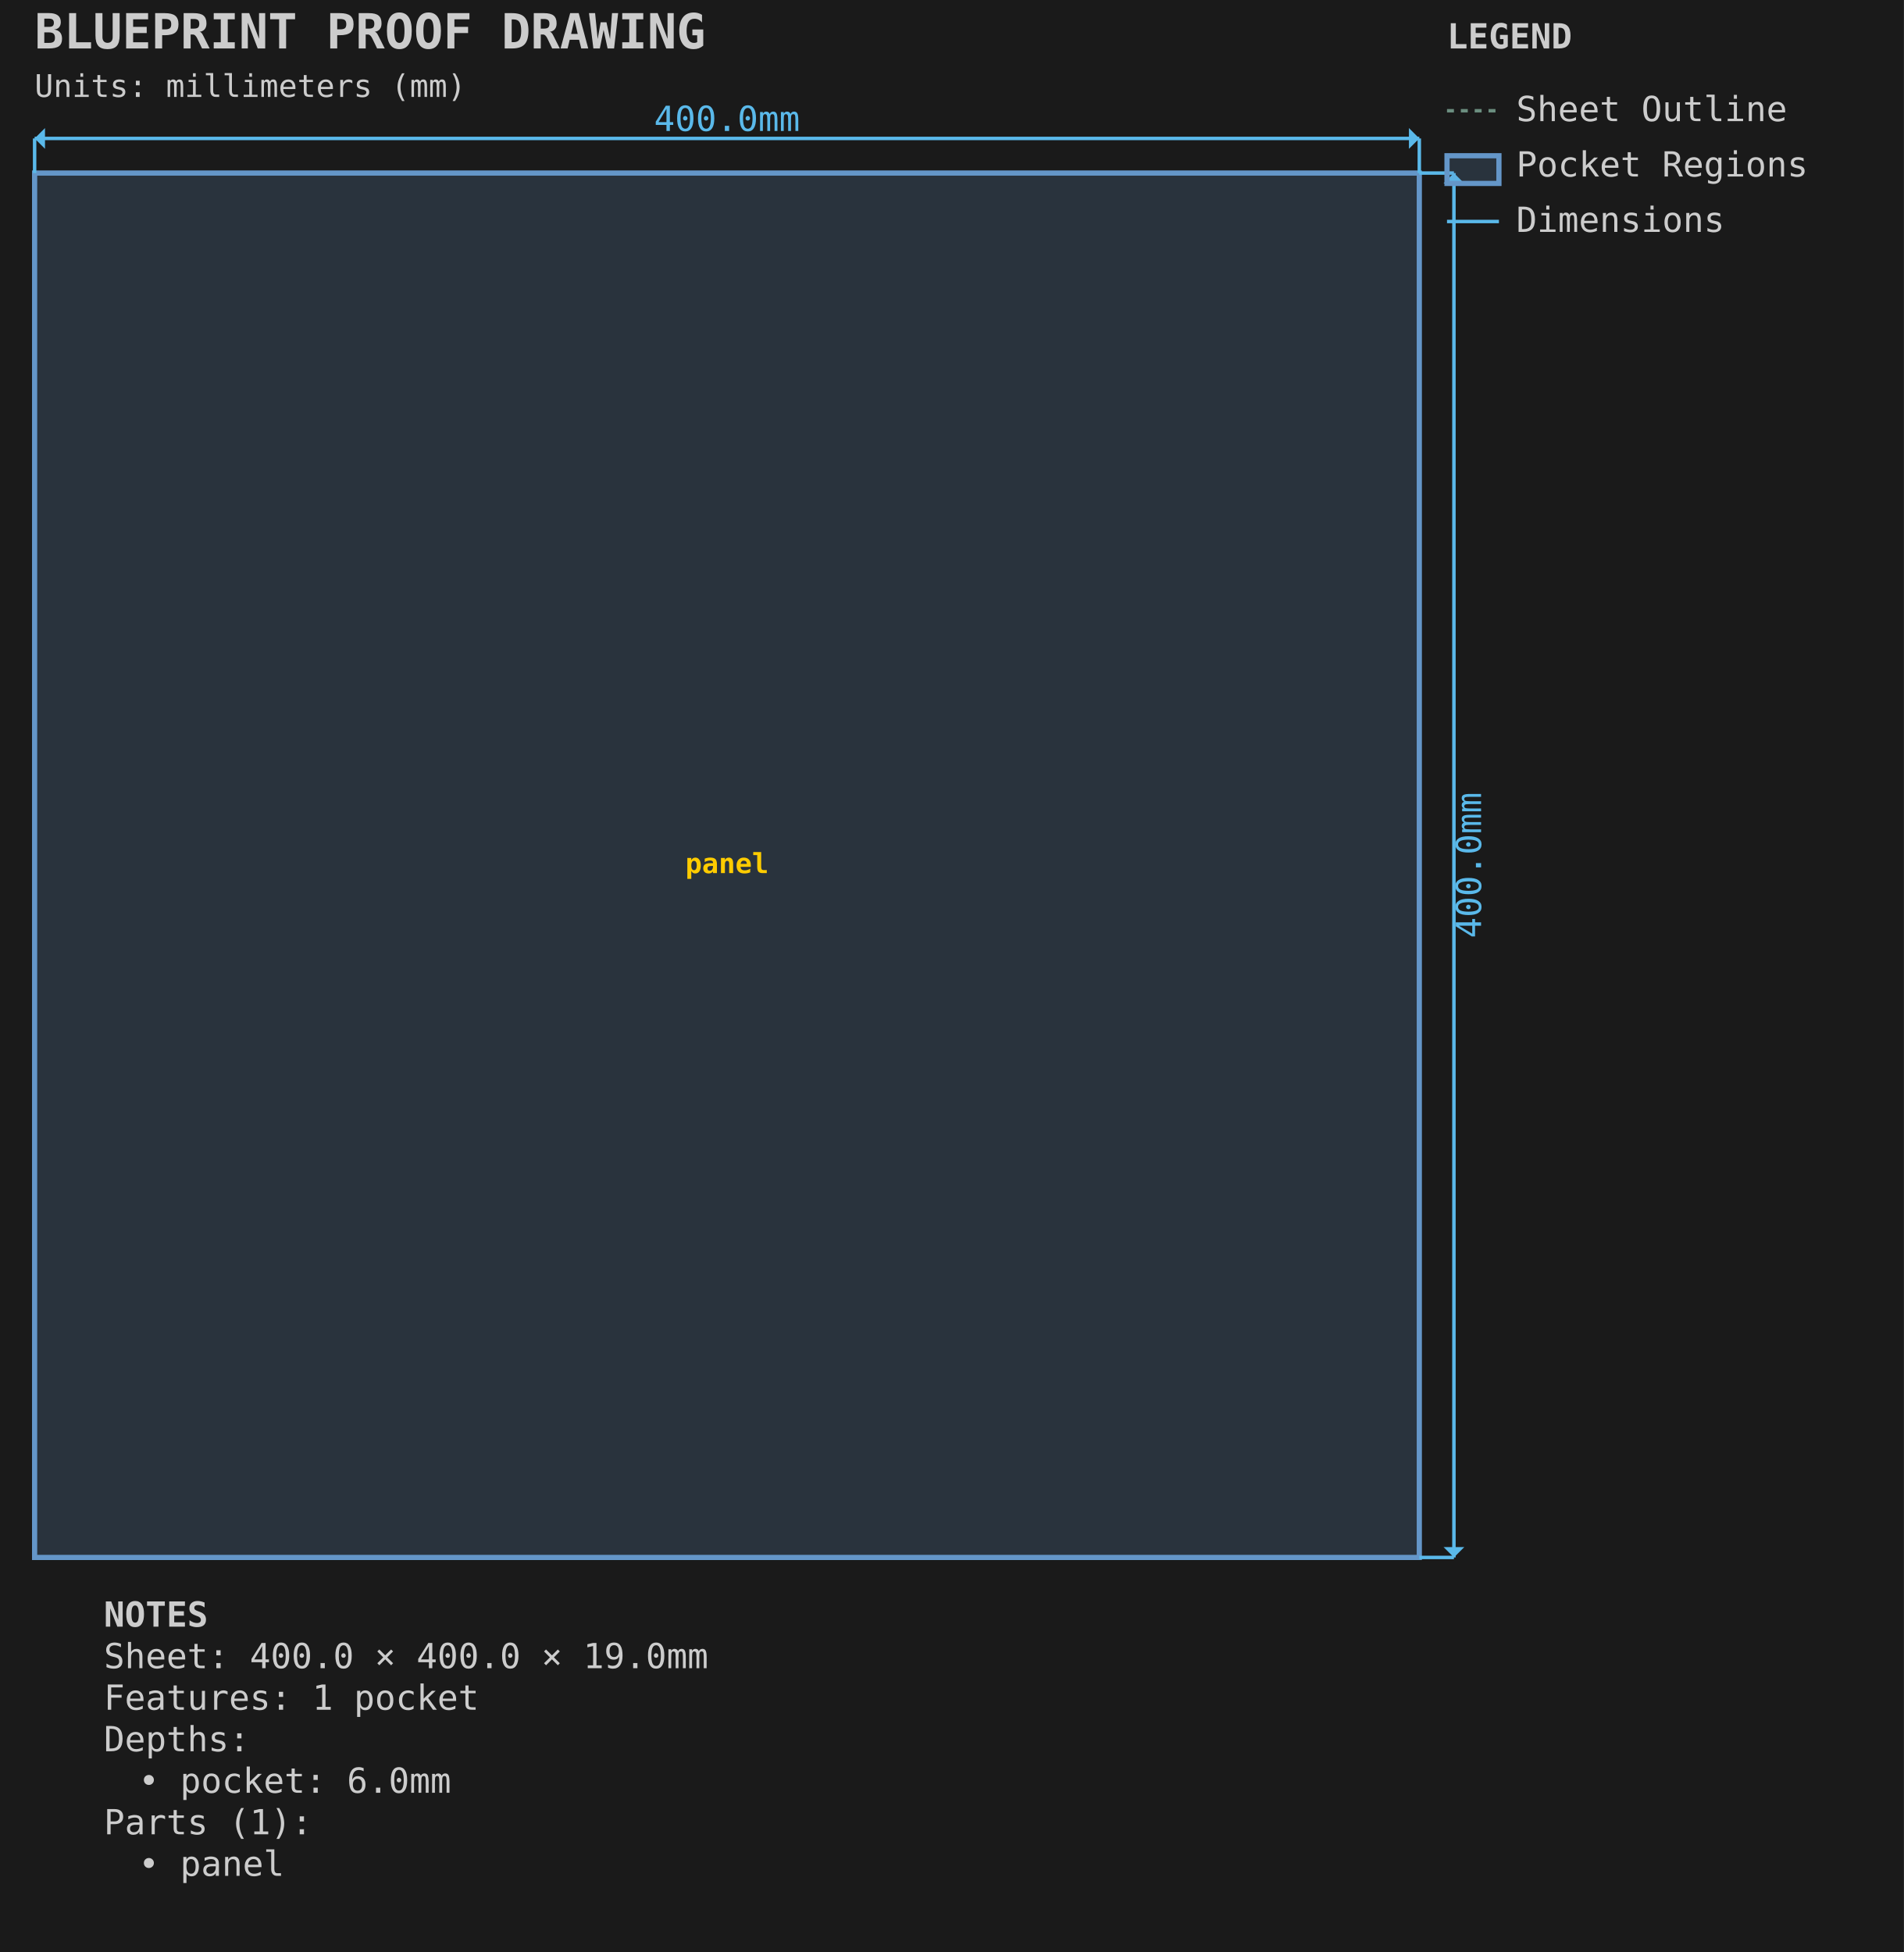
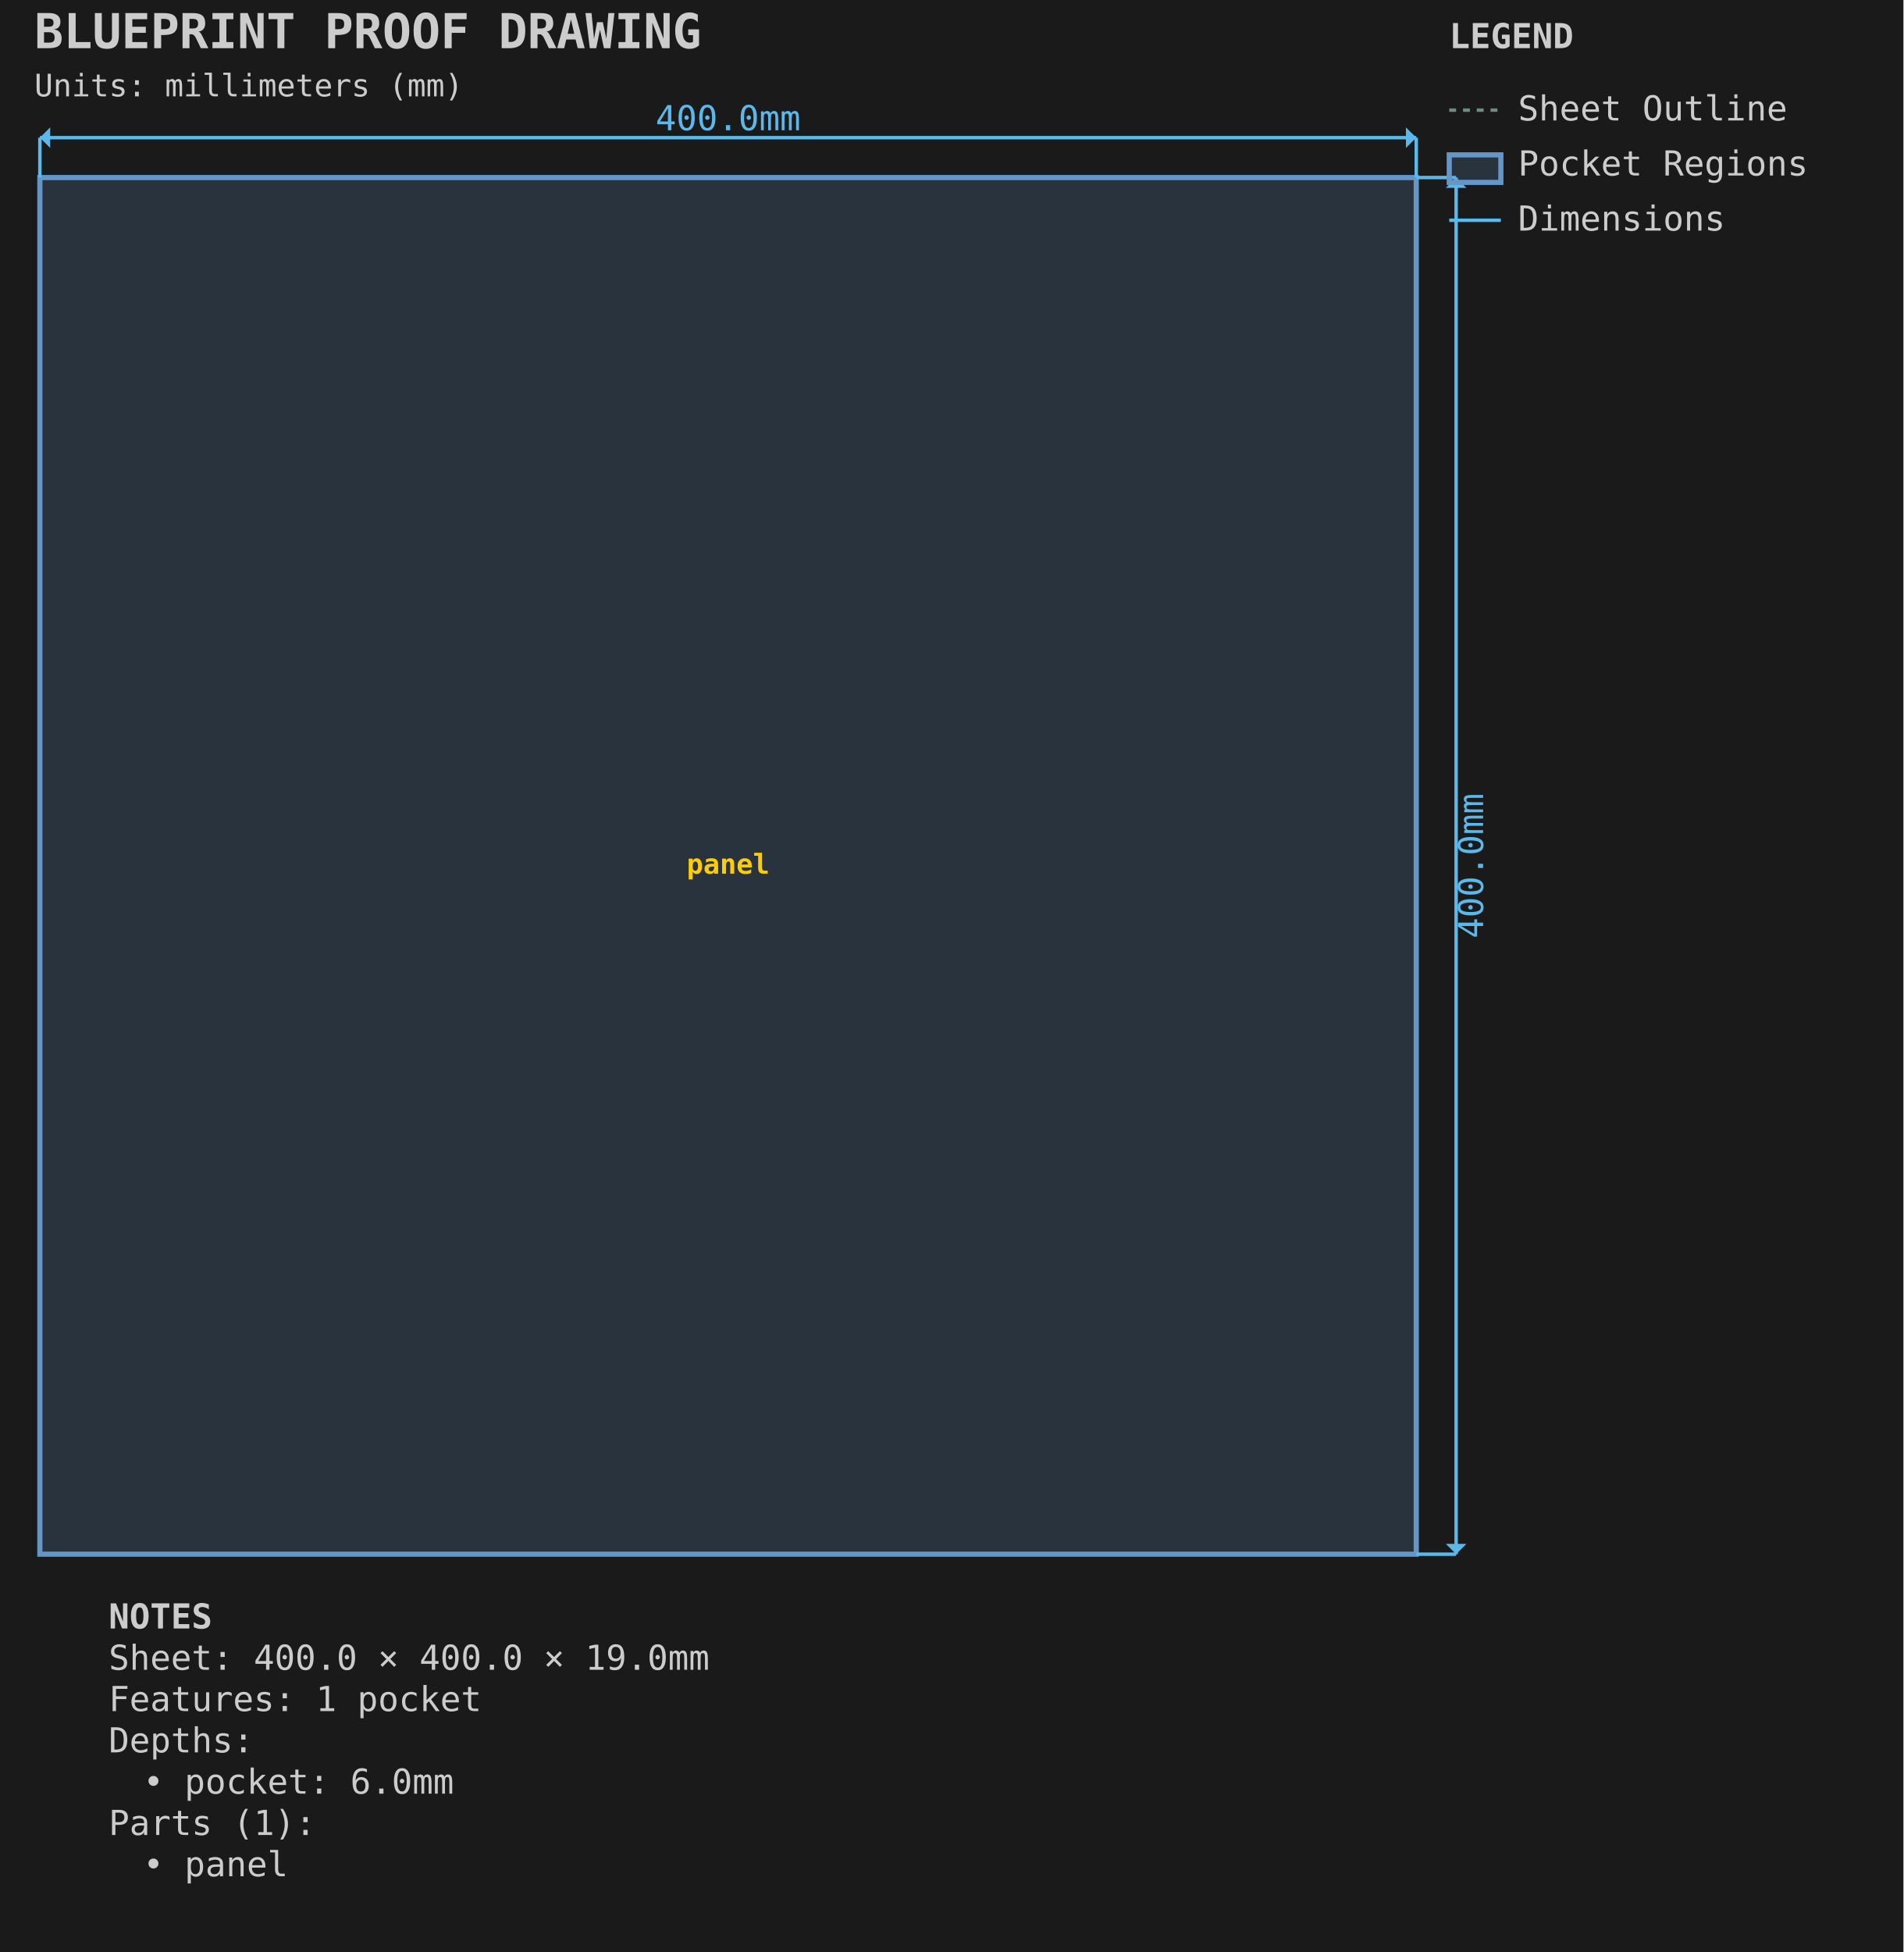
- <svg xmlns="http://www.w3.org/2000/svg" viewBox="-10.000 -50.000 550.000 564.000" width="550.0mm" height="564.0mm">
+ <svg xmlns="http://www.w3.org/2000/svg" viewBox="-11.588 -51.587 553.175 567.175" width="553.175mm" height="567.175mm">
  <style>.default { stroke: #e8e8e8; fill: none; stroke-width: 1; }
.sheet-outline { stroke: #6b8e7f; fill: none; stroke-width: 1; stroke-dasharray: 2,2; }
.profile { stroke: #e8e8e8; fill: none; stroke-width: 2; }
.pocket { stroke: #6496c8; fill: #6496c8; fill-opacity: 0.2; stroke-width: 1.5; }
.hole { stroke: #e8e8e8; fill: none; stroke-width: 1.5; }
.engrave { stroke: #888888; fill: none; stroke-width: 0.25; }
.waste { stroke: #ff9500; fill: none; stroke-width: 2; stroke-dasharray: 8,4; }
.toolpath { stroke: #5ab9ea; fill: none; stroke-width: 1; stroke-dasharray: 4,2; }
.dimension { stroke: #5ab9ea; fill: none; stroke-width: 1; }
.dimension-text { fill: #5ab9ea; font-family: monospace; font-size: 10px; }
.construction { stroke: #6b8e7f; fill: none; stroke-width: 0.5; stroke-dasharray: 2,2; }
.label { fill: #ffcc00; font-family: monospace; font-size: 8px; font-weight: bold; }
.notes { fill: #cccccc; font-family: monospace; font-size: 10px; }
.envelope { stroke: #ff6b6b; fill: none; stroke-width: 2; }
.wasteboard { stroke: #4ecdc4; fill: #4ecdc4; fill-opacity: 0.1; stroke-width: 1.5; }
.effective-envelope { stroke: #ffd93d; fill: none; stroke-width: 1; stroke-dasharray: 4,2; }
.origin { stroke: #ff6b6b; fill: #ff6b6b; stroke-width: 1; }
.centerline { stroke: #6b8e7f; fill: none; stroke-width: 0.5; stroke-dasharray: 8,4; }
.margin-zone { fill: #6b8e7f; fill-opacity: 0.15; }
.legend { fill: #cccccc; font-family: monospace; font-size: 10px; }
.title { fill: #cccccc; font-family: monospace; font-size: 14px; font-weight: bold; }
.section-label { fill: #5ab9ea; font-family: monospace; font-size: 9px; font-weight: bold; }
.callout-box { stroke: #5ab9ea; fill: none; stroke-width: 1; }
.callout-detail { stroke: #e8e8e8; fill: none; stroke-width: 1.5; }
.beam-assembly { stroke: #e8e8e8; fill: none; stroke-width: 1; }
.beam-layer { stroke: #6496c8; fill: #6496c8; fill-opacity: 0.15; stroke-width: 1; }
.beam-splice { stroke: #ff9500; fill: none; stroke-width: 1.5; stroke-dasharray: 4,2; }</style>
-   <rect x="-10.0" y="-50.0" width="550.0" height="564.0" fill="#1a1a1a" />
+   <rect x="-11.588" y="-51.587" width="553.175" height="567.175" fill="#1a1a1a" />
  <g id="SHEET_OUTLINE" class="sheet-outline">
    <rect x="0.000" y="0.000" width="400.000" height="400.000" stroke="#6b8e7f" fill="none" stroke-width="1" stroke-dasharray="2,2" id="sheet_boundary" />
  </g>
  <g id="POCKET_REGIONS" class="pocket-regions">
    <rect x="0.000" y="0.000" width="400.000" height="400.000" stroke="#6496c8" fill="#6496c8" fill-opacity="0.2" stroke-width="1.5" id="panel" />
  </g>
  <g id="LABELS" class="labels">
    <text x="200.000" y="200.000" text-anchor="middle" dominant-baseline="middle" fill="#ffcc00" font-family="monospace" font-size="8px" font-weight="bold" id="panel_label">panel</text>
  </g>
  <g id="DIMENSIONS" class="dimensions">
-     <line x1="0.0" y1="0.0" x2="0.0" y2="-10.0" stroke="#5ab9ea" stroke-width="1" />
-     <line x1="400.0" y1="0.0" x2="400.0" y2="-10.0" stroke="#5ab9ea" stroke-width="1" />
-     <line x1="0.0" y1="-10.0" x2="400.0" y2="-10.0" stroke="#5ab9ea" stroke-width="1" />
-     <polygon points="0.0,-10.0 3.0,-13.0 3.0,-7.0" fill="#5ab9ea" />
-     <polygon points="400.0,-10.0 397.0,-13.0 397.0,-7.0" fill="#5ab9ea" />
-     <text x="200.0" y="-15.0" text-anchor="middle" dominant-baseline="middle" fill="#5ab9ea" font-family="monospace" font-size="10px">400.0mm</text>
-     <line x1="400.0" y1="0.0" x2="410.0" y2="0.0" stroke="#5ab9ea" stroke-width="1" />
-     <line x1="400.0" y1="400.0" x2="410.0" y2="400.0" stroke="#5ab9ea" stroke-width="1" />
-     <line x1="410.0" y1="0.0" x2="410.0" y2="400.0" stroke="#5ab9ea" stroke-width="1" />
-     <polygon points="410.0,0.0 407.0,3.0 413.0,3.0" fill="#5ab9ea" />
-     <polygon points="410.0,400.0 407.0,397.0 413.0,397.0" fill="#5ab9ea" />
-     <text x="415.0" y="200.0" text-anchor="middle" dominant-baseline="middle" transform="rotate(-90 415.0 200.0)" fill="#5ab9ea" font-family="monospace" font-size="10px">400.0mm</text>
+     <line x1="0.0" y1="0.0" x2="0.0" y2="-11.588" stroke="#5ab9ea" stroke-width="1" />
+     <line x1="400.0" y1="0.0" x2="400.0" y2="-11.588" stroke="#5ab9ea" stroke-width="1" />
+     <line x1="0.0" y1="-11.588" x2="400.0" y2="-11.588" stroke="#5ab9ea" stroke-width="1" />
+     <polygon points="0.0,-11.588 3.0,-14.588 3.0,-8.588" fill="#5ab9ea" />
+     <polygon points="400.0,-11.588 397.0,-14.588 397.0,-8.588" fill="#5ab9ea" />
+     <text x="200.0" y="-16.587" text-anchor="middle" dominant-baseline="middle" fill="#5ab9ea" font-family="monospace" font-size="10px">400.0mm</text>
+     <line x1="400.0" y1="0.0" x2="411.587" y2="0.0" stroke="#5ab9ea" stroke-width="1" />
+     <line x1="400.0" y1="400.0" x2="411.587" y2="400.0" stroke="#5ab9ea" stroke-width="1" />
+     <line x1="411.587" y1="0.0" x2="411.587" y2="400.0" stroke="#5ab9ea" stroke-width="1" />
+     <polygon points="411.587,0.0 408.587,3.0 414.587,3.0" fill="#5ab9ea" />
+     <polygon points="411.587,400.0 408.587,397.0 414.587,397.0" fill="#5ab9ea" />
+     <text x="416.587" y="200.0" text-anchor="middle" dominant-baseline="middle" transform="rotate(-90 416.5875 200.0)" fill="#5ab9ea" font-family="monospace" font-size="10px">400.0mm</text>
  </g>
  <g id="TITLE_BLOCK" class="title-block">
-     <text x="0.0" y="-36.0" fill="#cccccc" font-family="monospace" font-size="14px" font-weight="bold">BLUEPRINT PROOF DRAWING</text>
-     <text x="0.0" y="-22.0" fill="#cccccc" font-family="monospace" font-size="9px">Units: millimeters (mm)</text>
+     <text x="-1.588" y="-37.587" fill="#cccccc" font-family="monospace" font-size="14px" font-weight="bold">BLUEPRINT PROOF DRAWING</text>
+     <text x="-1.588" y="-23.587" fill="#cccccc" font-family="monospace" font-size="9px">Units: millimeters (mm)</text>
  </g>
  <g id="LEGEND" class="legend">
-     <text x="408.0" y="-36.0" fill="#cccccc" font-family="monospace" font-size="10px" font-weight="bold">LEGEND</text>
-     <line x1="408.0" y1="-18.0" x2="423.0" y2="-18.0" stroke="#6b8e7f" stroke-width="1" stroke-dasharray="2,2" />
-     <text x="428.0" y="-15.0" fill="#cccccc" font-family="monospace" font-size="10px">Sheet Outline</text>
-     <rect x="408.0" y="-5.0" width="15" height="8" stroke="#6496c8" stroke-width="1.5" fill="#6496c8" fill-opacity="0.2" />
-     <text x="428.0" y="1.0" fill="#cccccc" font-family="monospace" font-size="10px">Pocket Regions</text>
-     <line x1="408.0" y1="14.0" x2="423.0" y2="14.0" stroke="#5ab9ea" stroke-width="1" />
-     <text x="428.0" y="17.0" fill="#cccccc" font-family="monospace" font-size="10px">Dimensions</text>
+     <text x="409.587" y="-37.587" fill="#cccccc" font-family="monospace" font-size="10px" font-weight="bold">LEGEND</text>
+     <line x1="409.587" y1="-19.587" x2="424.587" y2="-19.587" stroke="#6b8e7f" stroke-width="1" stroke-dasharray="2,2" />
+     <text x="429.587" y="-16.587" fill="#cccccc" font-family="monospace" font-size="10px">Sheet Outline</text>
+     <rect x="409.587" y="-6.587" width="15" height="8" stroke="#6496c8" stroke-width="1.5" fill="#6496c8" fill-opacity="0.2" />
+     <text x="429.587" y="-0.587" fill="#cccccc" font-family="monospace" font-size="10px">Pocket Regions</text>
+     <line x1="409.587" y1="12.413" x2="424.587" y2="12.413" stroke="#5ab9ea" stroke-width="1" />
+     <text x="429.587" y="15.413" fill="#cccccc" font-family="monospace" font-size="10px">Dimensions</text>
  </g>
  <g id="NOTES" class="notes">
-     <text x="20" y="420.0" fill="#cccccc" font-family="monospace" font-size="10px" font-weight="bold">NOTES</text>
-     <text x="20" y="432.0" fill="#cccccc" font-family="monospace" font-size="10px">Sheet: 400.0 × 400.0 × 19.0mm</text>
-     <text x="20" y="444.0" fill="#cccccc" font-family="monospace" font-size="10px">Features: 1 pocket</text>
-     <text x="20" y="456.0" fill="#cccccc" font-family="monospace" font-size="10px">Depths:</text>
-     <text x="30" y="468.0" fill="#cccccc" font-family="monospace" font-size="10px">• pocket: 6.0mm</text>
-     <text x="20" y="480.0" fill="#cccccc" font-family="monospace" font-size="10px">Parts (1):</text>
-     <text x="30" y="492.0" fill="#cccccc" font-family="monospace" font-size="10px">• panel</text>
+     <text x="20" y="421.587" fill="#cccccc" font-family="monospace" font-size="10px" font-weight="bold">NOTES</text>
+     <text x="20" y="433.587" fill="#cccccc" font-family="monospace" font-size="10px">Sheet: 400.0 × 400.0 × 19.0mm</text>
+     <text x="20" y="445.587" fill="#cccccc" font-family="monospace" font-size="10px">Features: 1 pocket</text>
+     <text x="20" y="457.587" fill="#cccccc" font-family="monospace" font-size="10px">Depths:</text>
+     <text x="30" y="469.587" fill="#cccccc" font-family="monospace" font-size="10px">• pocket: 6.0mm</text>
+     <text x="20" y="481.587" fill="#cccccc" font-family="monospace" font-size="10px">Parts (1):</text>
+     <text x="30" y="493.587" fill="#cccccc" font-family="monospace" font-size="10px">• panel</text>
  </g>
</svg>
